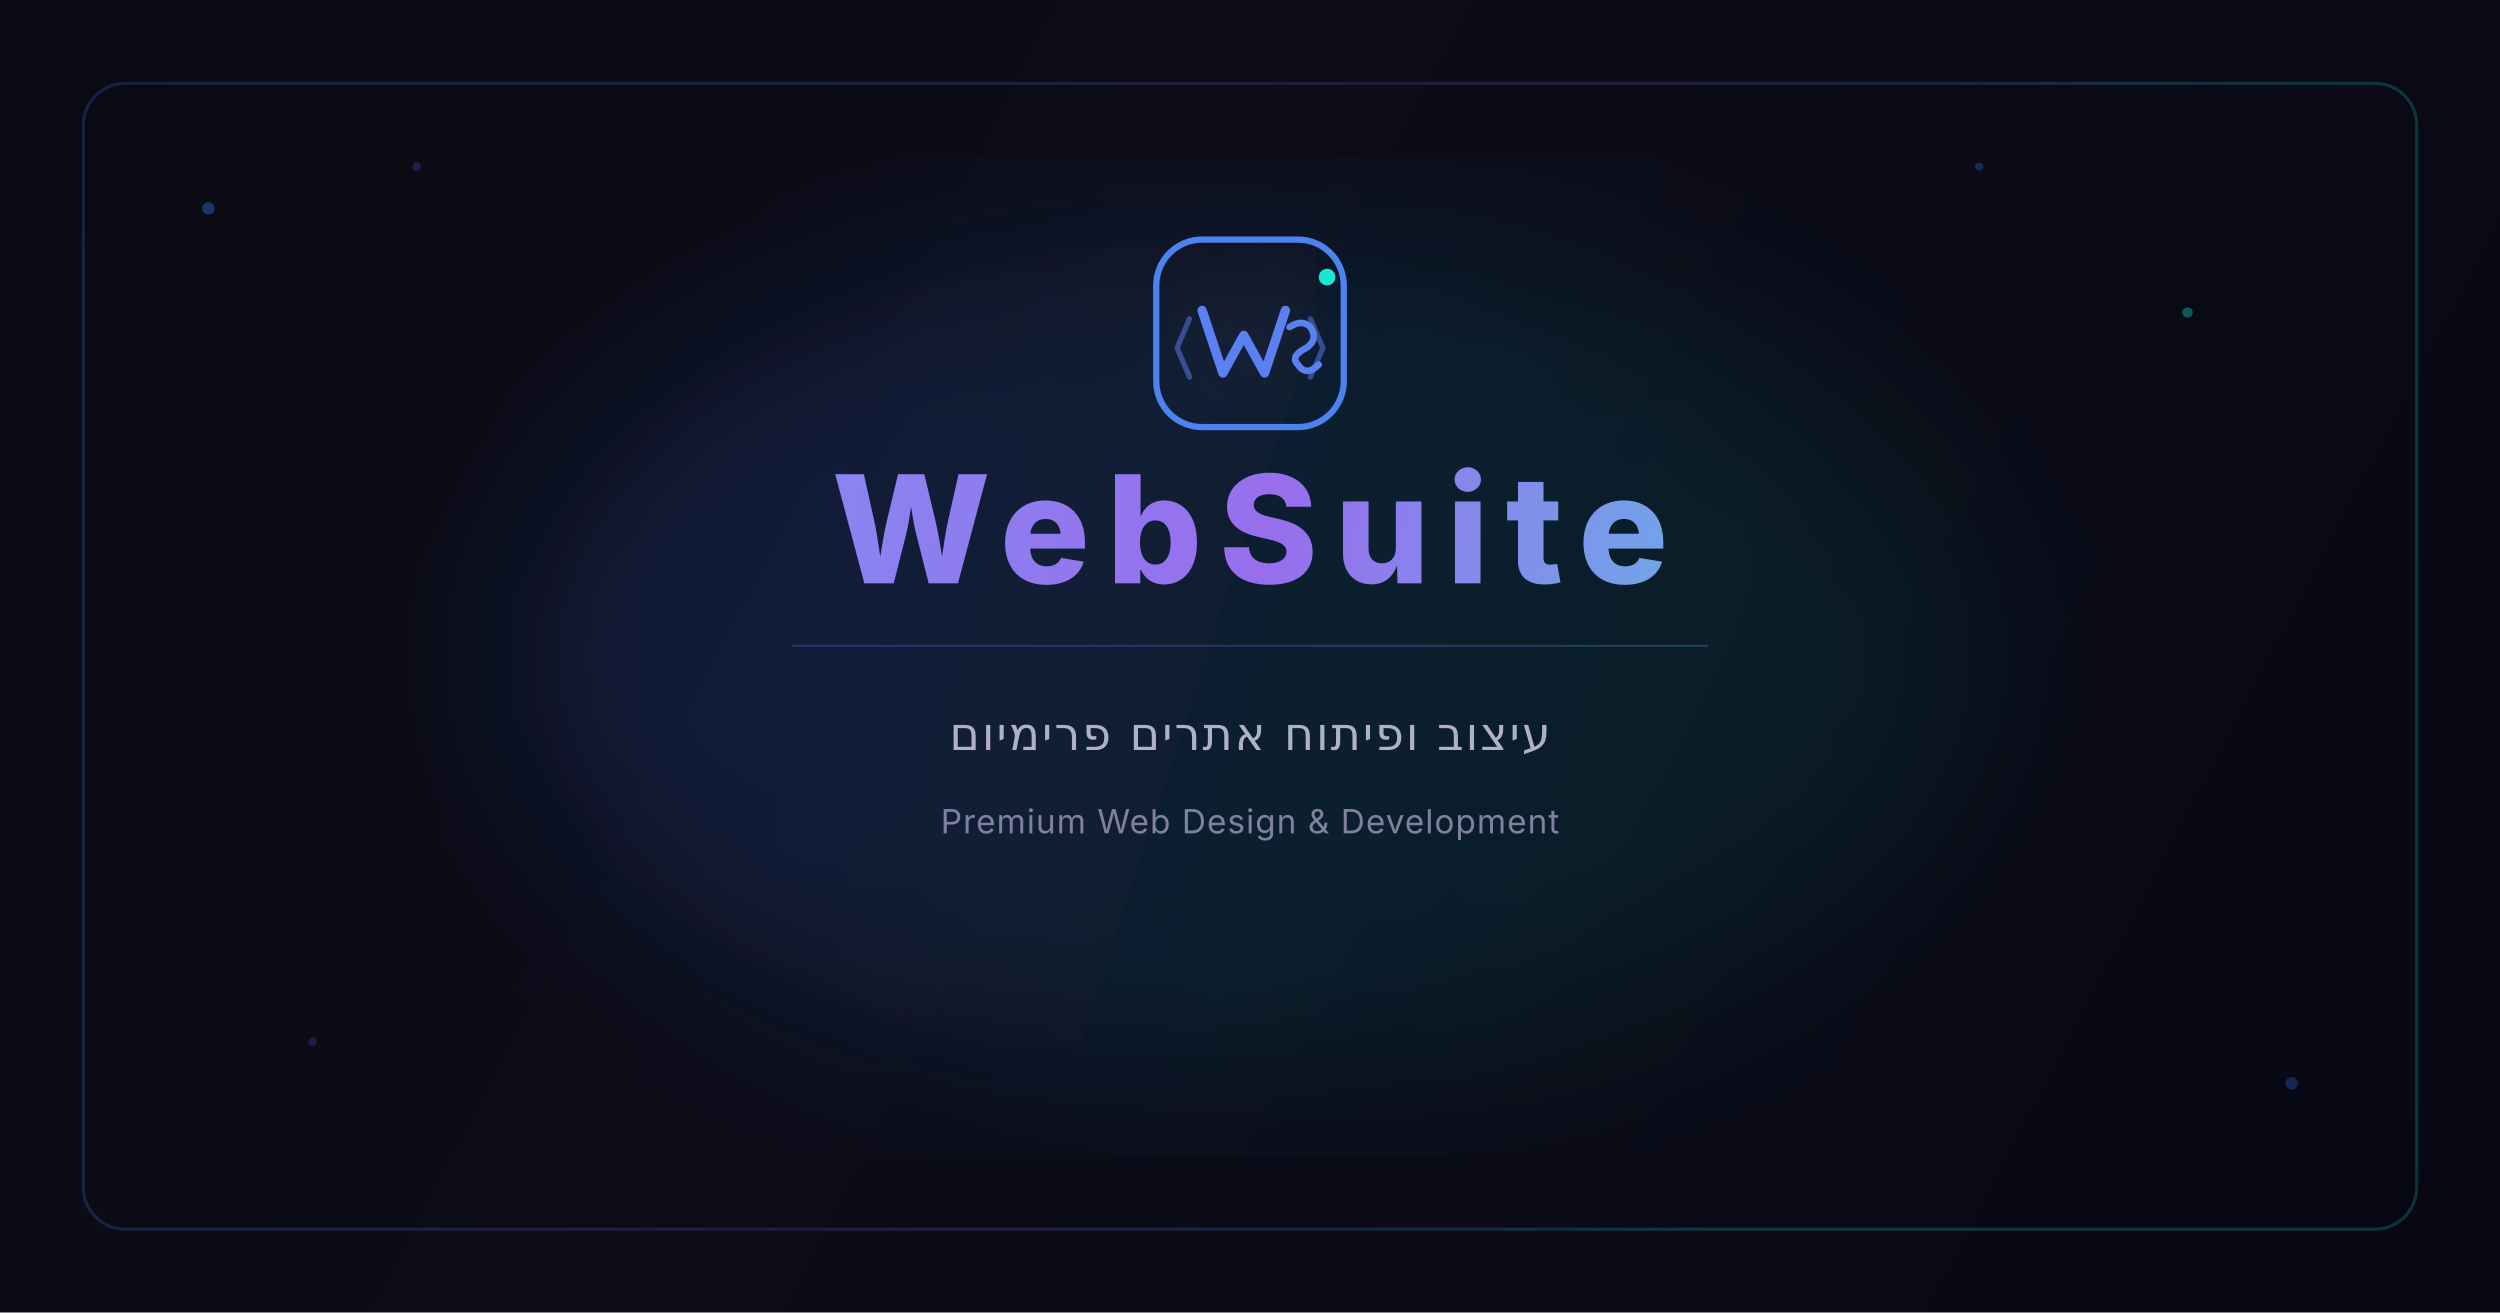
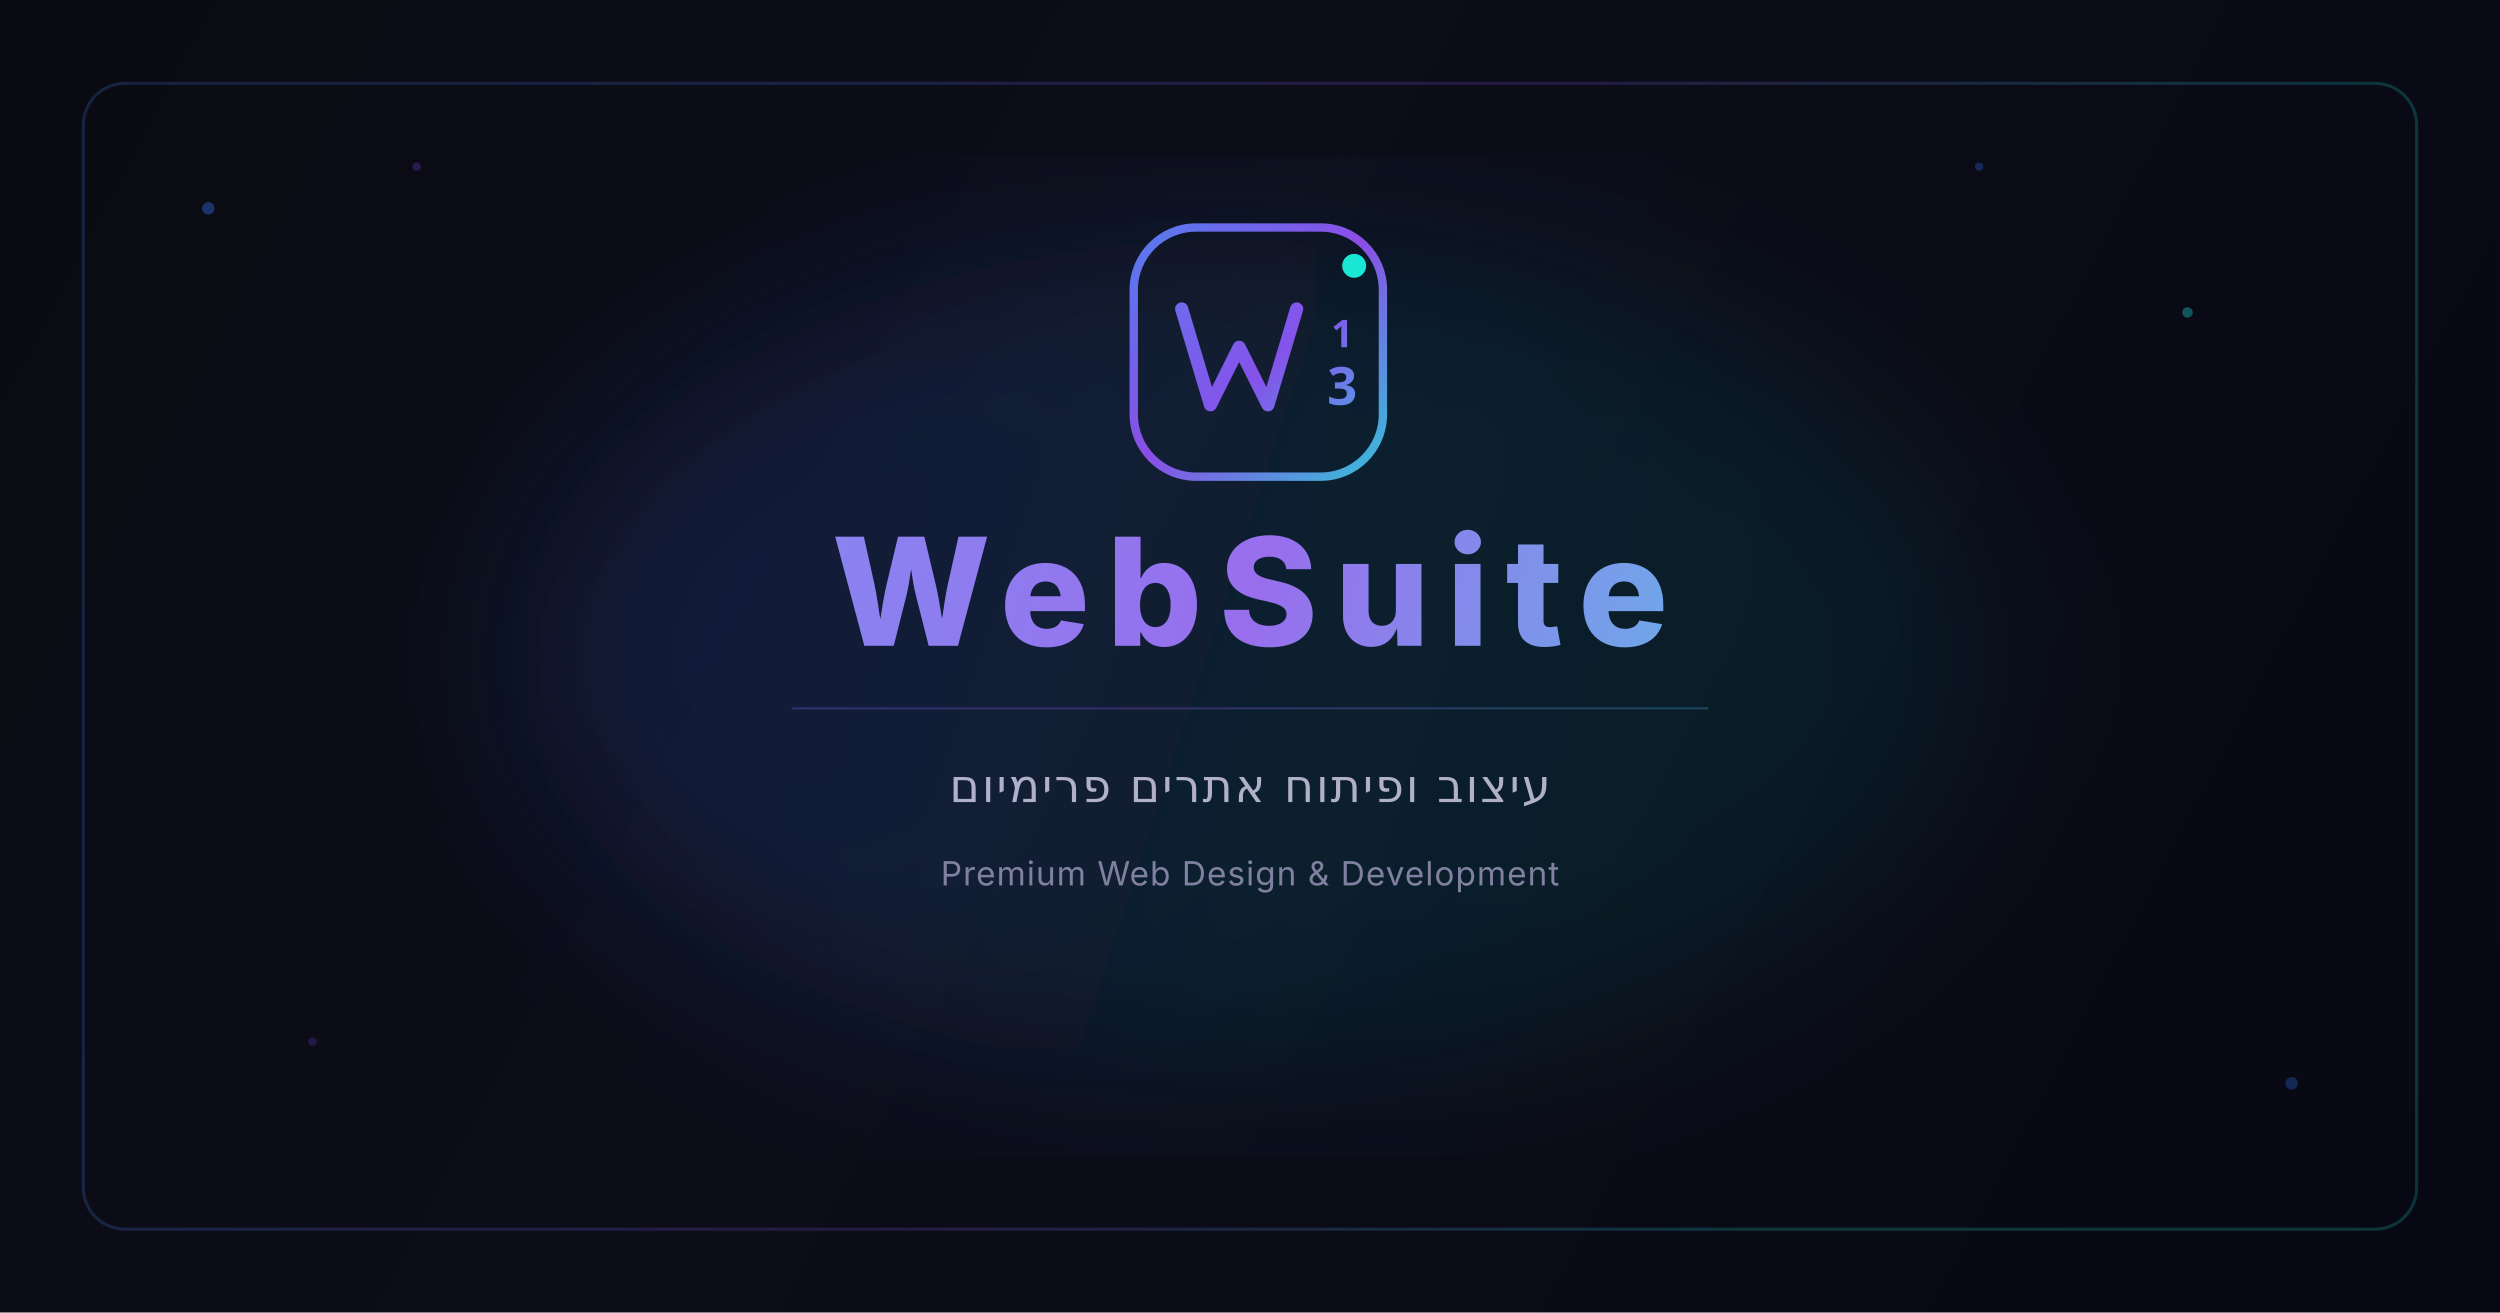
<svg xmlns="http://www.w3.org/2000/svg" viewBox="0 0 1200 630" fill="none">
  <defs>
    <linearGradient id="bg-grad" x1="0" y1="0" x2="1200" y2="630" gradientUnits="userSpaceOnUse">
      <stop offset="0%" stop-color="#0a0a12" />
      <stop offset="40%" stop-color="#0d0d1a" />
      <stop offset="100%" stop-color="#080814" />
    </linearGradient>
    <linearGradient id="accent" x1="300" y1="150" x2="900" y2="480" gradientUnits="userSpaceOnUse">
      <stop offset="0%" stop-color="hsl(220,85%,62%)" />
      <stop offset="45%" stop-color="hsl(265,75%,60%)" />
      <stop offset="100%" stop-color="hsl(175,80%,50%)" />
    </linearGradient>
    <linearGradient id="text-grad" x1="200" y1="200" x2="1000" y2="400" gradientUnits="userSpaceOnUse">
      <stop offset="0%" stop-color="hsl(225,85%,72%)" />
      <stop offset="50%" stop-color="hsl(260,78%,68%)" />
      <stop offset="100%" stop-color="hsl(180,75%,58%)" />
    </linearGradient>
-     <linearGradient id="logo-fill" x1="540" y1="120" x2="660" y2="240" gradientUnits="userSpaceOnUse">
+     <linearGradient id="logo-fill" x1="0" y1="0" x2="130" y2="130" gradientUnits="userSpaceOnUse">
      <stop offset="0%" stop-color="hsl(225,85%,65%)" />
      <stop offset="50%" stop-color="hsl(260,78%,62%)" />
      <stop offset="100%" stop-color="hsl(180,75%,52%)" />
+     </linearGradient>
+     <linearGradient id="logo-stroke" x1="0" y1="0" x2="130" y2="130" gradientUnits="userSpaceOnUse">
+       <stop offset="0%" stop-color="hsl(220,85%,62%)" />
+       <stop offset="45%" stop-color="hsl(265,75%,60%)" />
+       <stop offset="100%" stop-color="hsl(175,80%,50%)" />
    </linearGradient>
    <linearGradient id="glow" x1="400" y1="250" x2="800" y2="380" gradientUnits="userSpaceOnUse">
      <stop offset="0%" stop-color="hsl(220,80%,55%)" stop-opacity="0.15" />
      <stop offset="100%" stop-color="hsl(175,80%,50%)" stop-opacity="0.08" />
    </linearGradient>
-     <radialGradient id="logo-glow" cx="50%" cy="50%" r="50%">
-       <stop offset="0%" stop-color="hsl(260,80%,70%)" stop-opacity="0.3" />
-       <stop offset="100%" stop-color="hsl(260,80%,70%)" stop-opacity="0" />
-     </radialGradient>
    <filter id="blur-glow">
      <feGaussianBlur stdDeviation="40" />
    </filter>
  </defs>
  <rect width="1200" height="630" fill="url(#bg-grad)" />
  <ellipse cx="600" cy="315" rx="350" ry="200" fill="url(#glow)" filter="url(#blur-glow)" />
  <rect x="40" y="40" width="1120" height="550" rx="20" stroke="url(#accent)" stroke-width="1.5" fill="none" opacity="0.2" />
-   <g transform="translate(555, 115)">
-     <rect x="0" y="0" width="90" height="90" rx="22" fill="url(#logo-glow)" opacity="0.08" />
-     <rect x="0" y="0" width="90" height="90" rx="22" stroke="url(#accent)" stroke-width="3" fill="none" />
-     <path d="M16 38 L10 52 L16 66" stroke="url(#logo-fill)" stroke-width="2.5" stroke-linecap="round" stroke-linejoin="round" fill="none" opacity="0.5" />
-     <path d="M74 38 L80 52 L74 66" stroke="url(#logo-fill)" stroke-width="2.5" stroke-linecap="round" stroke-linejoin="round" fill="none" opacity="0.5" />
-     <path d="M22 34 L32 64 L42 46 L52 64 L62 34" stroke="url(#logo-fill)" stroke-width="4.5" stroke-linecap="round" stroke-linejoin="round" fill="none" />
-     <path d="M64 42 Q70 38 74 42 Q78 48 72 52 Q64 56 68 60 Q72 66 78 60" stroke="url(#logo-fill)" stroke-width="3.2" stroke-linecap="round" stroke-linejoin="round" fill="none" />
-     <circle cx="82" cy="18" r="4" fill="hsl(175,80%,50%)" />
+   <g transform="translate(535, 100) scale(1.15)">
+     <rect x="8" y="8" width="104" height="104" rx="26" stroke="url(#logo-stroke)" stroke-width="3.5" fill="none" />
+     <path d="M28 42 L40 82 L52 58 L64 82 L76 42" stroke="url(#logo-fill)" stroke-width="5.5" stroke-linecap="round" stroke-linejoin="round" fill="none" />
+     <text x="95" y="58" font-size="16" font-weight="800" fill="url(#logo-fill)" text-anchor="middle" font-family="system-ui,sans-serif" letter-spacing="-0.5">1</text>
+     <text x="95" y="82" font-size="22" font-weight="800" fill="url(#logo-fill)" text-anchor="middle" font-family="system-ui,sans-serif" letter-spacing="-0.5">3</text>
+     <circle cx="100" cy="24" r="5" fill="hsl(175,80%,50%)" />
  </g>
-   <text x="600" y="280" font-size="72" font-weight="800" fill="url(#text-grad)" text-anchor="middle" font-family="system-ui,-apple-system,sans-serif" letter-spacing="8">WebSuite</text>
-   <line x1="380" y1="310" x2="820" y2="310" stroke="url(#accent)" stroke-width="1" opacity="0.3" />
-   <text x="600" y="360" font-size="22" font-weight="400" fill="#b0b0c8" text-anchor="middle" font-family="system-ui,-apple-system,sans-serif" letter-spacing="1" direction="rtl" unicode-bidi="bidi-override">עיצוב ופיתוח אתרים פרימיום</text>
-   <text x="600" y="400" font-size="16" font-weight="400" fill="#8080a0" text-anchor="middle" font-family="system-ui,-apple-system,sans-serif" letter-spacing="0.5">Premium Web Design &amp; Development</text>
+   <text x="600" y="310" font-size="72" font-weight="800" fill="url(#text-grad)" text-anchor="middle" font-family="system-ui,-apple-system,sans-serif" letter-spacing="8">WebSuite</text>
+   <line x1="380" y1="340" x2="820" y2="340" stroke="url(#accent)" stroke-width="1" opacity="0.3" />
+   <text x="600" y="385" font-size="22" font-weight="400" fill="#b0b0c8" text-anchor="middle" font-family="system-ui,-apple-system,sans-serif" letter-spacing="1" direction="rtl" unicode-bidi="bidi-override">עיצוב ופיתוח אתרים פרימיום</text>
+   <text x="600" y="425" font-size="16" font-weight="400" fill="#8080a0" text-anchor="middle" font-family="system-ui,-apple-system,sans-serif" letter-spacing="0.5">Premium Web Design &amp; Development</text>
  <circle cx="100" cy="100" r="3" fill="hsl(220,80%,55%)" opacity="0.4" />
  <circle cx="200" cy="80" r="2" fill="hsl(260,70%,55%)" opacity="0.3" />
  <circle cx="1050" cy="150" r="2.5" fill="hsl(175,80%,50%)" opacity="0.35" />
  <circle cx="1100" cy="520" r="3" fill="hsl(220,80%,55%)" opacity="0.3" />
  <circle cx="150" cy="500" r="2" fill="hsl(260,70%,55%)" opacity="0.25" />
  <circle cx="950" cy="80" r="2" fill="hsl(220,80%,55%)" opacity="0.3" />
</svg>
